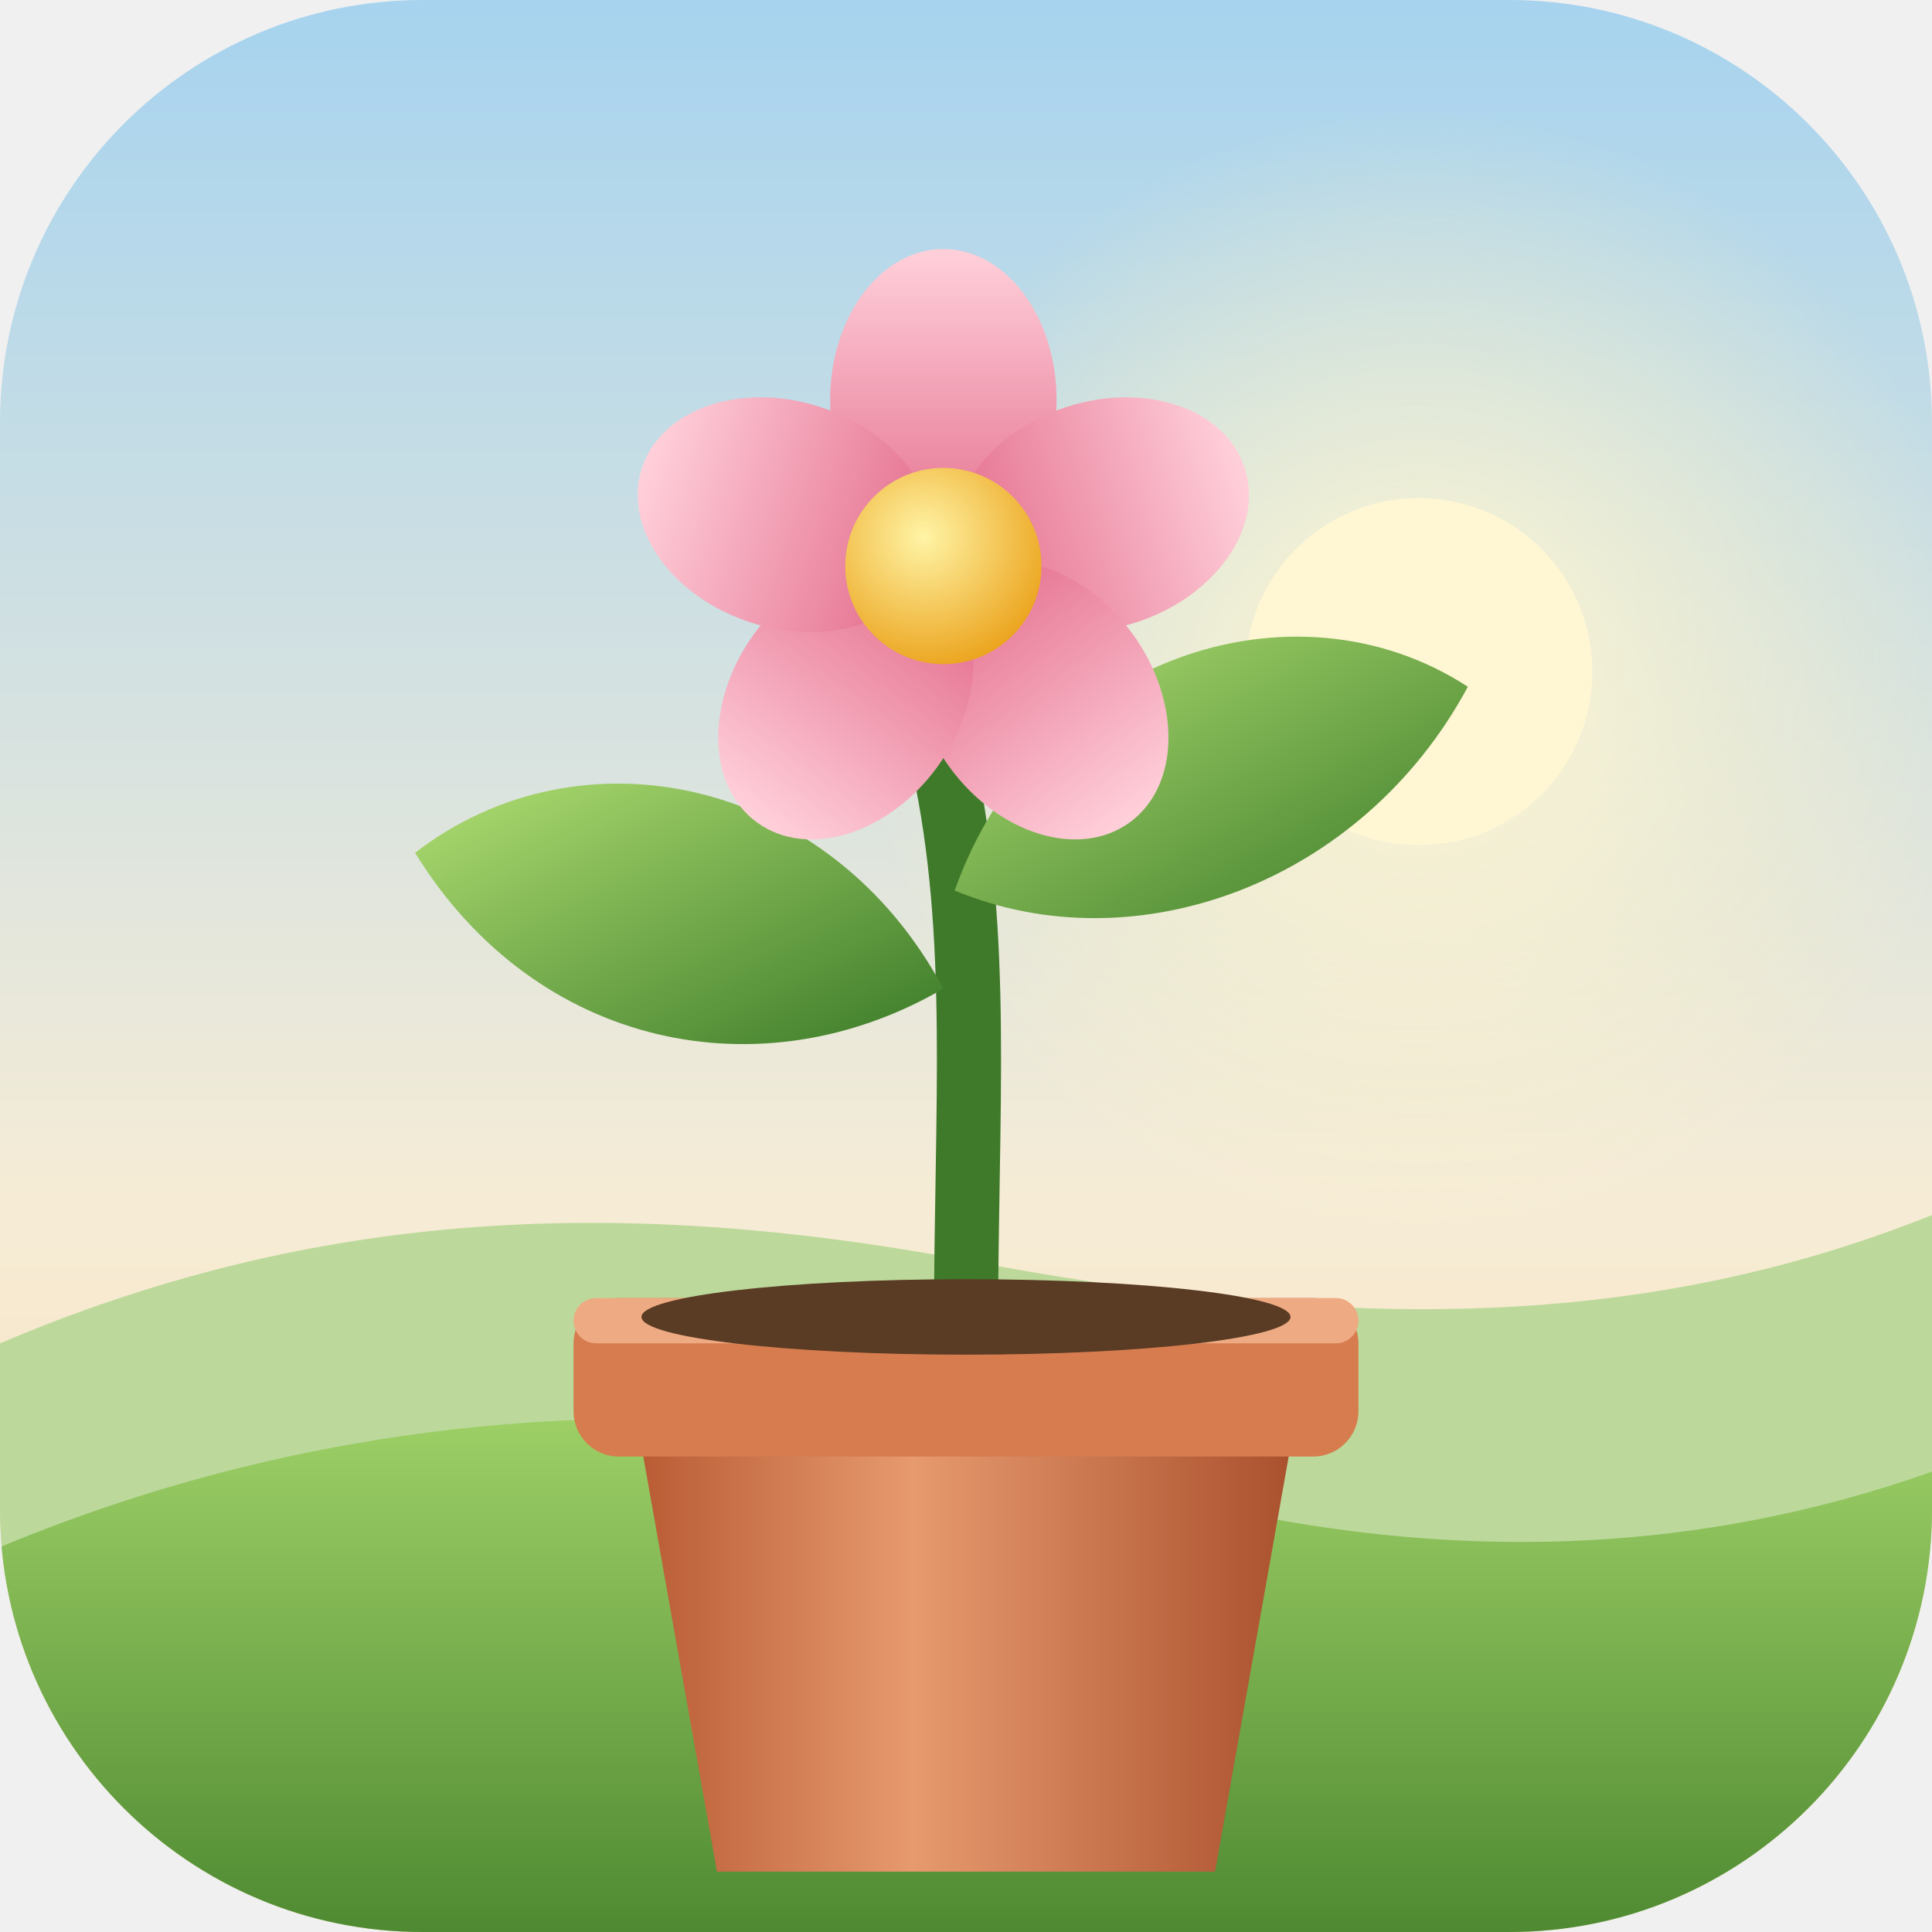
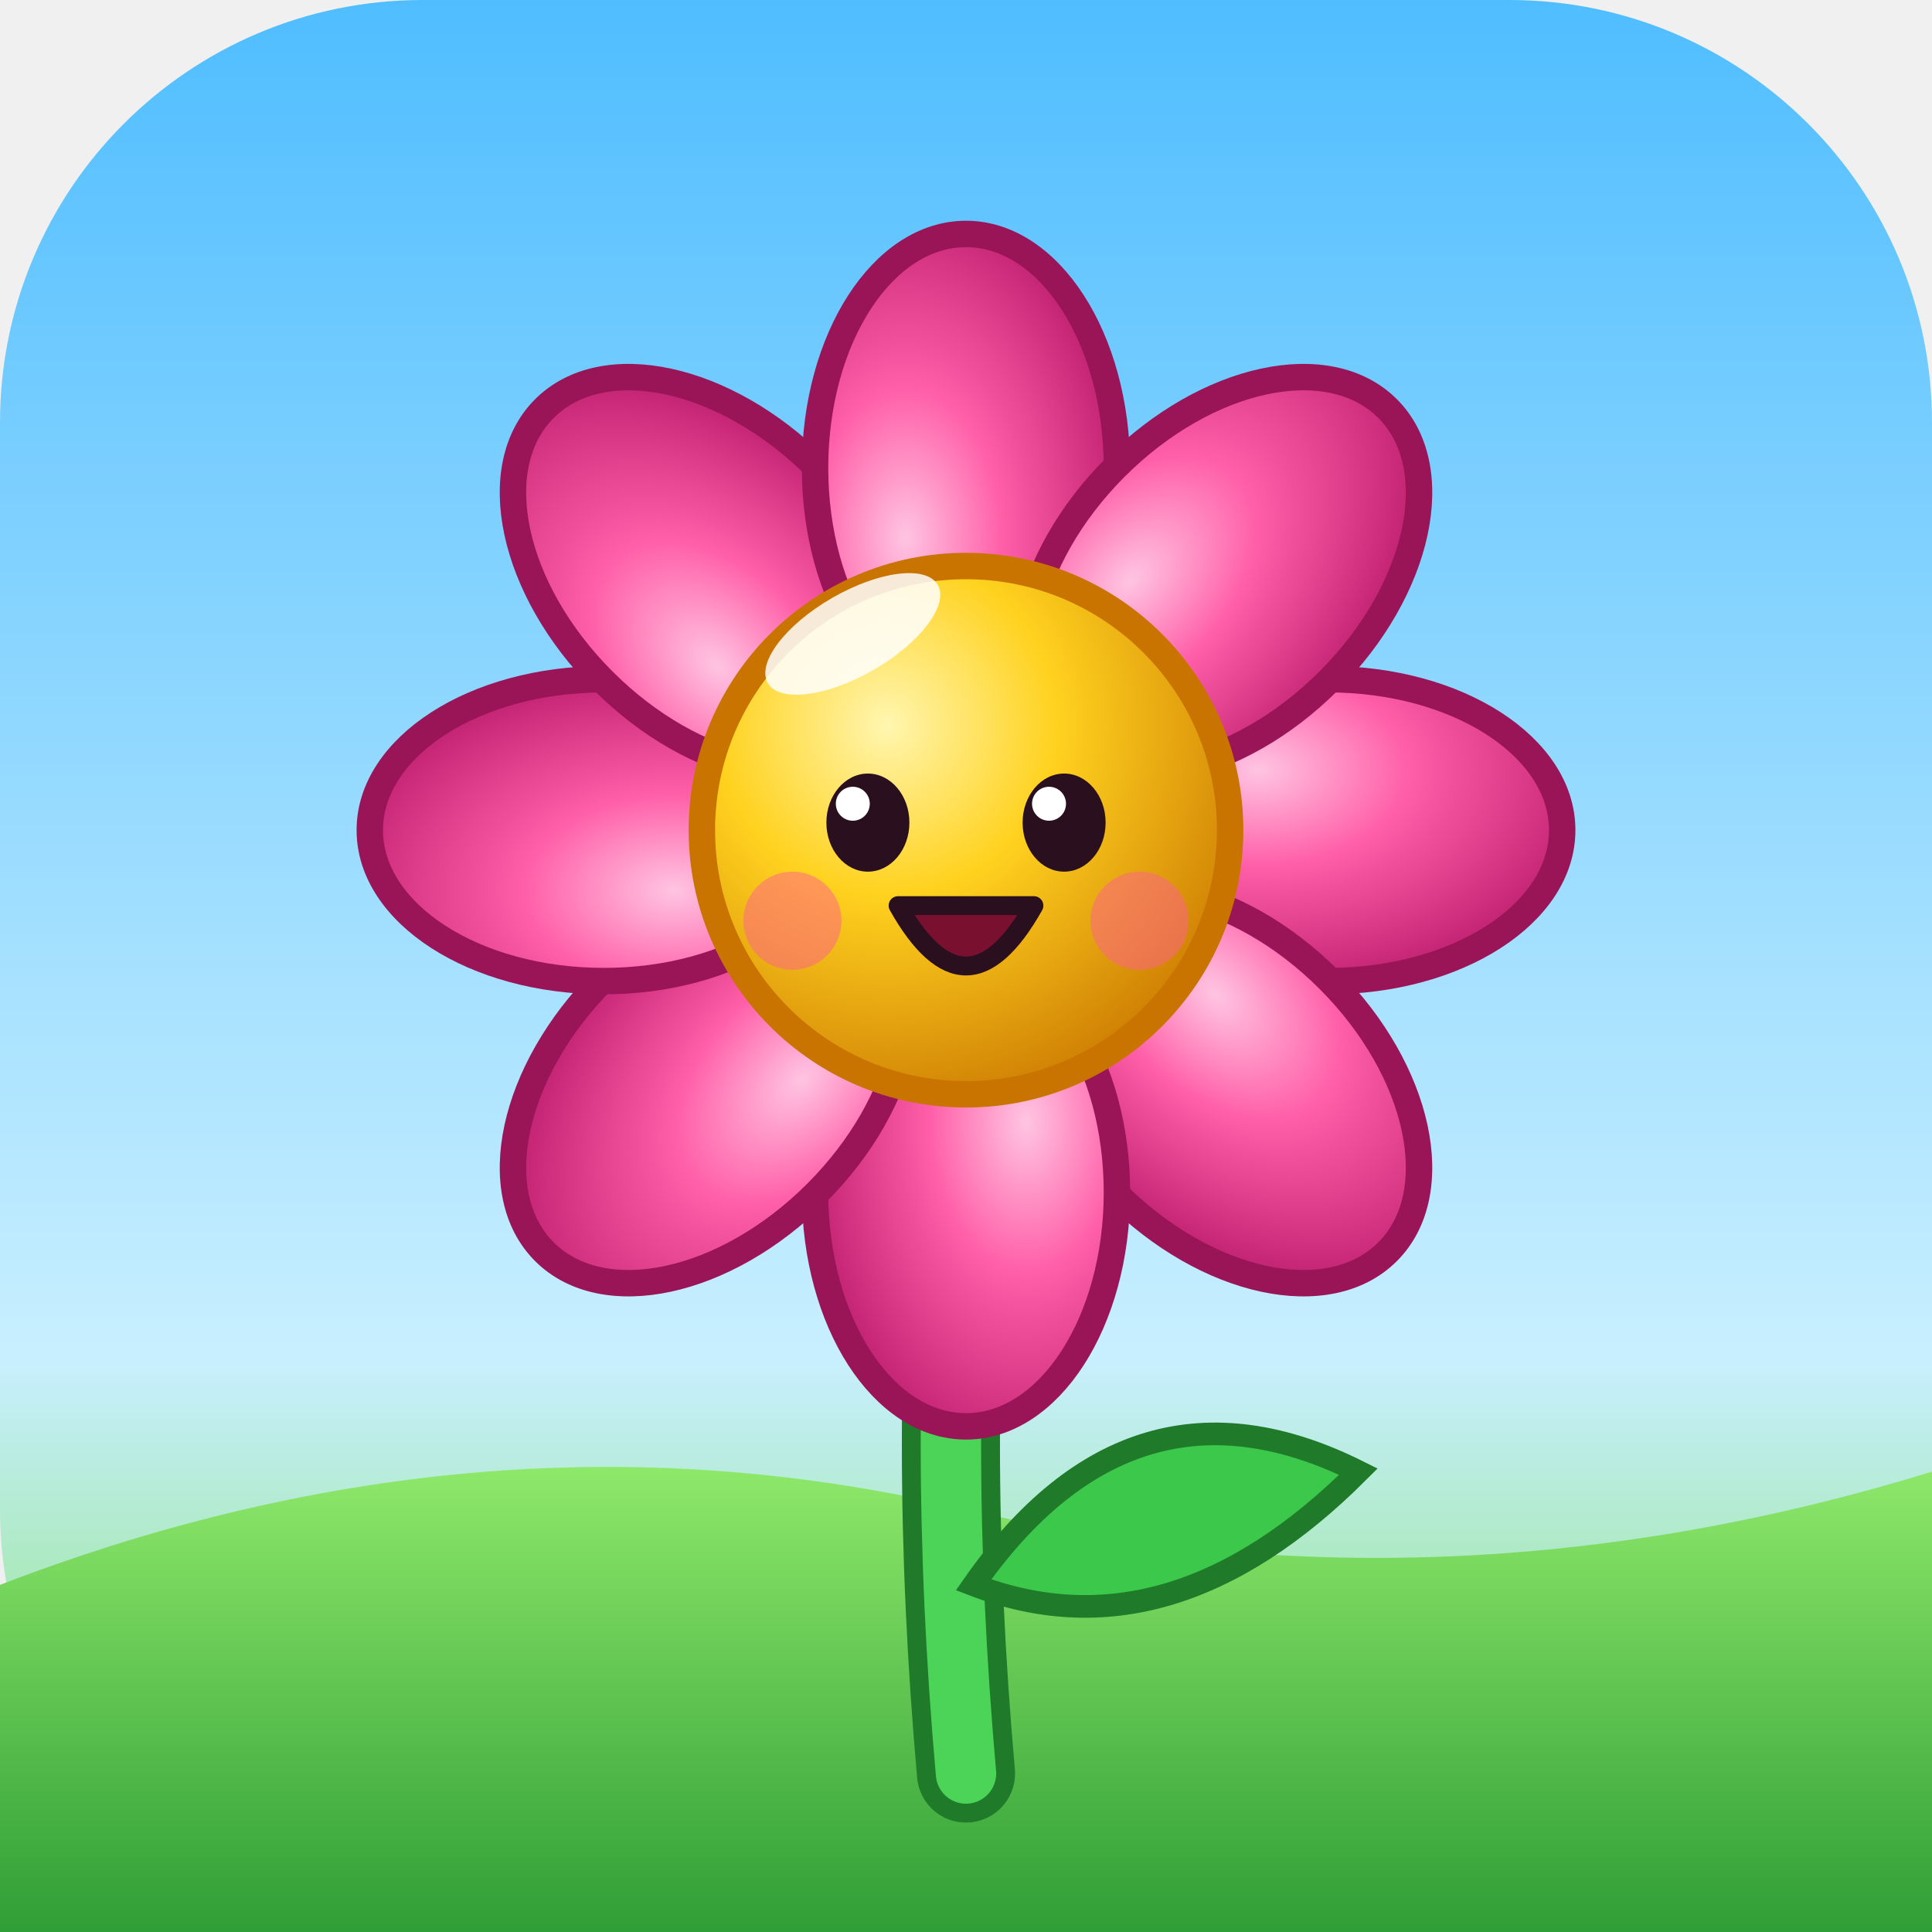
<svg xmlns="http://www.w3.org/2000/svg" viewBox="0 0 512 512">
  <defs>
    <linearGradient id="sky" x1="0" y1="0" x2="0" y2="1">
-       <stop offset="0" stop-color="#a6d3ef" />
-       <stop offset="0.62" stop-color="#f6ecd6" />
-       <stop offset="1" stop-color="#fcdcae" />
+       <stop offset="0" stop-color="#4fbdff" />
+       <stop offset="0.7" stop-color="#c8efff" />
+       <stop offset="1" stop-color="#7ce056" />
    </linearGradient>
-     <radialGradient id="glow" cx="0.5" cy="0.5" r="0.5">
-       <stop offset="0" stop-color="#fff7d6" stop-opacity="1" />
-       <stop offset="1" stop-color="#fff2c2" stop-opacity="0" />
+     <radialGradient id="petal" cx="0.35" cy="0.3" r="0.8">
+       <stop offset="0" stop-color="#ffc4e2" />
+       <stop offset="0.4" stop-color="#ff5fa8" />
+       <stop offset="1" stop-color="#b8186a" />
+     </radialGradient>
+     <radialGradient id="mid" cx="0.35" cy="0.3" r="0.8">
+       <stop offset="0" stop-color="#fff6b0" />
+       <stop offset="0.4" stop-color="#ffd21f" />
+       <stop offset="1" stop-color="#c97400" />
    </radialGradient>
    <linearGradient id="hill" x1="0" y1="0" x2="0" y2="1">
-       <stop offset="0" stop-color="#9dcf66" />
-       <stop offset="1" stop-color="#4f8a32" />
+       <stop offset="0" stop-color="#8ee86a" />
+       <stop offset="1" stop-color="#2f9e36" />
    </linearGradient>
-     <linearGradient id="leaf" x1="0" y1="0" x2="1" y2="1">
-       <stop offset="0" stop-color="#b0de72" />
-       <stop offset="1" stop-color="#3b7a28" />
-     </linearGradient>
-     <linearGradient id="pot" x1="0" y1="0" x2="1" y2="0">
-       <stop offset="0" stop-color="#b85a33" />
-       <stop offset="0.42" stop-color="#e79a6e" />
-       <stop offset="1" stop-color="#a94f2c" />
-     </linearGradient>
-     <linearGradient id="petal" x1="0" y1="0" x2="0" y2="1">
-       <stop offset="0" stop-color="#ffd0da" />
-       <stop offset="1" stop-color="#e46d8d" />
-     </linearGradient>
-     <radialGradient id="heart" cx="0.4" cy="0.35" r="0.7">
-       <stop offset="0" stop-color="#fff4a6" />
-       <stop offset="1" stop-color="#eba21a" />
-     </radialGradient>
-     <clipPath id="r">
-       <rect width="512" height="512" rx="112" />
-     </clipPath>
  </defs>
-   <g clip-path="url(#r)">
-     <rect width="512" height="512" fill="url(#sky)" />
-     <circle cx="376" cy="178" r="150" fill="url(#glow)" />
-     <circle cx="376" cy="178" r="46" fill="#fff6d4" />
-     <path d="M0 356c80-34 160-40 256-22s176 20 256-12v190H0z" fill="#bcd99b" />
-     <path d="M0 410c96-40 200-44 300-16 80 22 150 18 212-4v122H0z" fill="url(#hill)" />
-     <path d="M256 352c0-58 4-104-6-150" fill="none" stroke="#3f7a2a" stroke-width="17" stroke-linecap="round" />
-     <path d="M250 262c-30-56-96-70-140-36 32 52 92 64 140 36z" fill="url(#leaf)" />
-     <path d="M253 236c22-62 90-84 136-54-28 52-88 74-136 54z" fill="url(#leaf)" />
-     <g transform="translate(250 150)">
-       <g fill="url(#petal)">
-         <ellipse cx="0" cy="-44" rx="30" ry="40" />
-         <ellipse cx="0" cy="-44" rx="30" ry="40" transform="rotate(72)" />
-         <ellipse cx="0" cy="-44" rx="30" ry="40" transform="rotate(144)" />
-         <ellipse cx="0" cy="-44" rx="30" ry="40" transform="rotate(216)" />
-         <ellipse cx="0" cy="-44" rx="30" ry="40" transform="rotate(288)" />
-       </g>
-       <circle r="26" fill="url(#heart)" />
-     </g>
-     <path d="M168 372h176l-22 124H190z" fill="url(#pot)" />
-     <rect x="152" y="344" width="208" height="42" rx="12" fill="#d67c4e" />
-     <rect x="152" y="344" width="208" height="12" rx="6" fill="#eeaa82" />
-     <ellipse cx="256" cy="349" rx="86" ry="10" fill="#5a3b24" />
+   <rect width="512" height="512" rx="112" fill="url(#sky)" />
+   <path d="M0 420 Q130 370 256 400 T512 390 V512 H0z" fill="url(#hill)" />
+   <path d="M256 470 Q248 380 256 300" stroke="#1f7a2a" stroke-width="26" fill="none" stroke-linecap="round" />
+   <path d="M256 470 Q248 380 256 300" stroke="#4bd458" stroke-width="16" fill="none" stroke-linecap="round" />
+   <path d="M258 420 Q300 360 360 390 Q310 440 258 420z" fill="#3cc84a" stroke="#1f7a2a" stroke-width="6" />
+   <g transform="translate(256 220)" stroke="#9a1458" stroke-width="7">
+     <ellipse rx="62" ry="40" cx="96" fill="url(#petal)" transform="rotate(0)" />
+     <ellipse rx="62" ry="40" cx="96" fill="url(#petal)" transform="rotate(45)" />
+     <ellipse rx="62" ry="40" cx="96" fill="url(#petal)" transform="rotate(90)" />
+     <ellipse rx="62" ry="40" cx="96" fill="url(#petal)" transform="rotate(135)" />
+     <ellipse rx="62" ry="40" cx="96" fill="url(#petal)" transform="rotate(180)" />
+     <ellipse rx="62" ry="40" cx="96" fill="url(#petal)" transform="rotate(225)" />
+     <ellipse rx="62" ry="40" cx="96" fill="url(#petal)" transform="rotate(270)" />
+     <ellipse rx="62" ry="40" cx="96" fill="url(#petal)" transform="rotate(315)" />
+     <circle r="70" fill="url(#mid)" stroke="#c97400" />
  </g>
+   <ellipse cx="226" cy="168" rx="26" ry="11" fill="#fff" opacity="0.85" transform="rotate(-30 226 168)" />
+   <ellipse cx="230" cy="218" rx="11" ry="13" fill="#2a0f1e" />
+   <ellipse cx="282" cy="218" rx="11" ry="13" fill="#2a0f1e" />
+   <circle cx="226" cy="213" r="4.5" fill="#fff" />
+   <circle cx="278" cy="213" r="4.5" fill="#fff" />
+   <circle cx="210" cy="244" r="13" fill="#ff5f8f" opacity="0.5" />
+   <circle cx="302" cy="244" r="13" fill="#ff5f8f" opacity="0.5" />
+   <path d="M238 240 Q256 272 274 240z" fill="#7a1030" stroke="#2a0f1e" stroke-width="5" stroke-linejoin="round" />
</svg>
